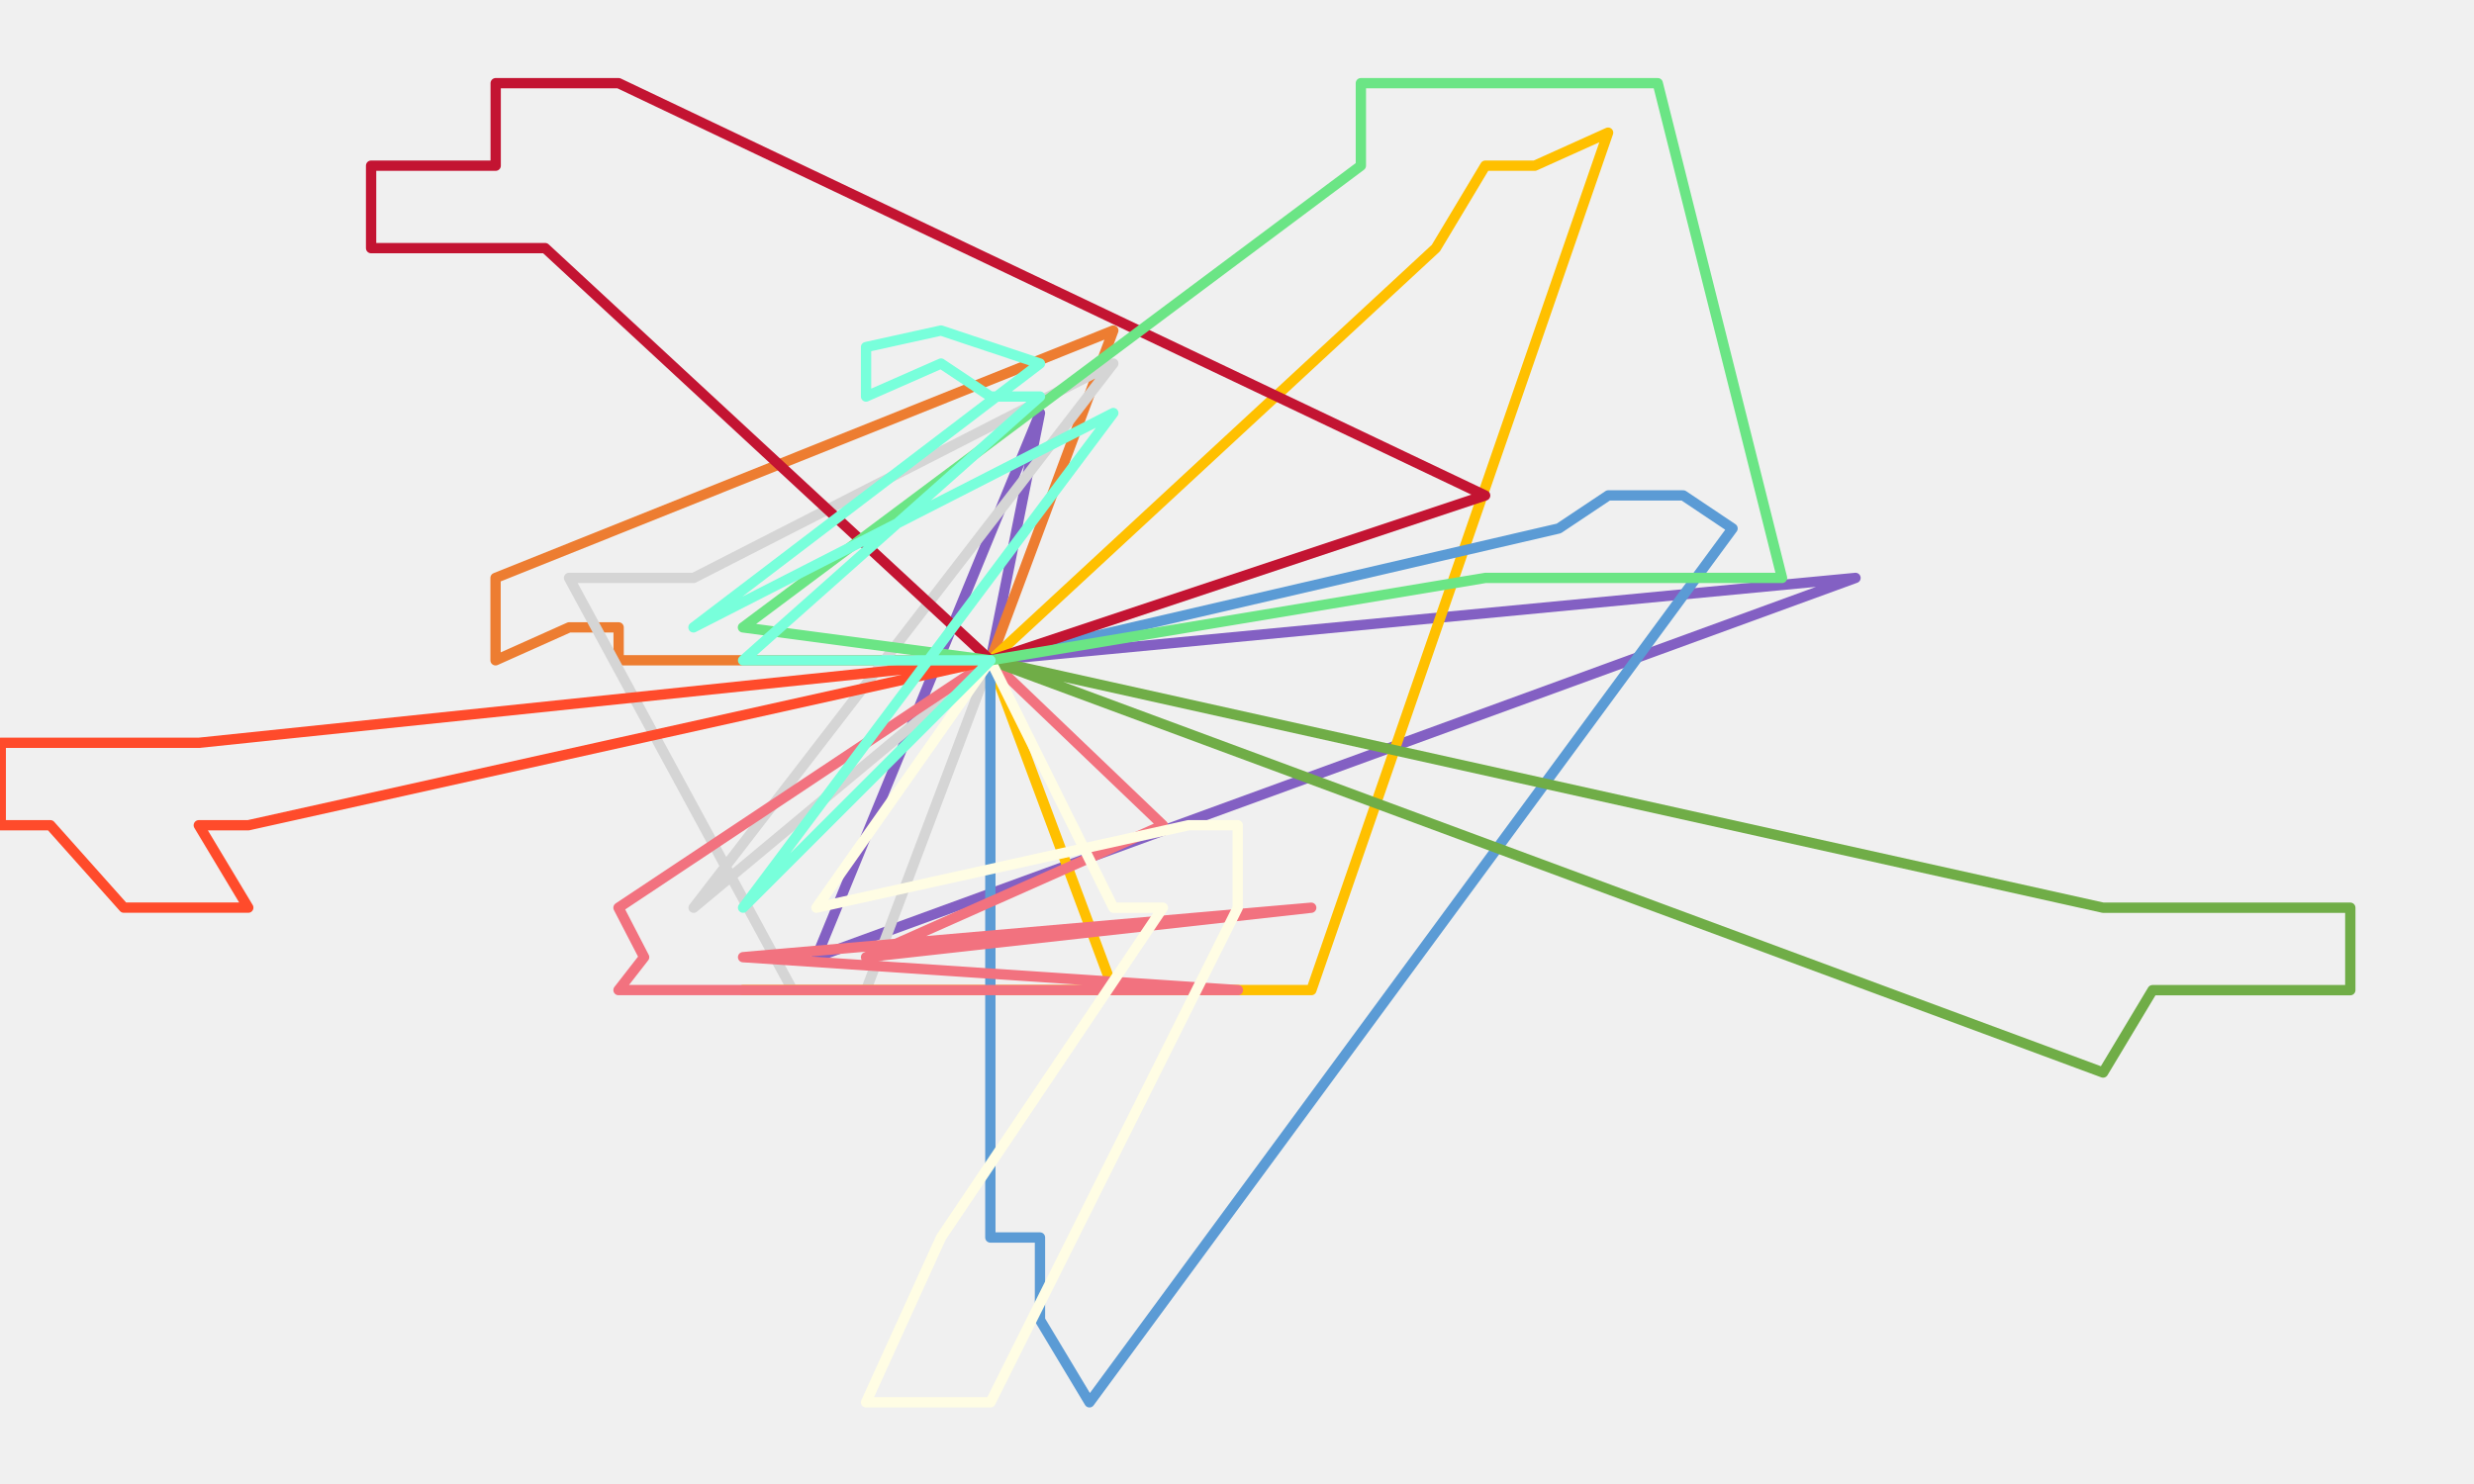
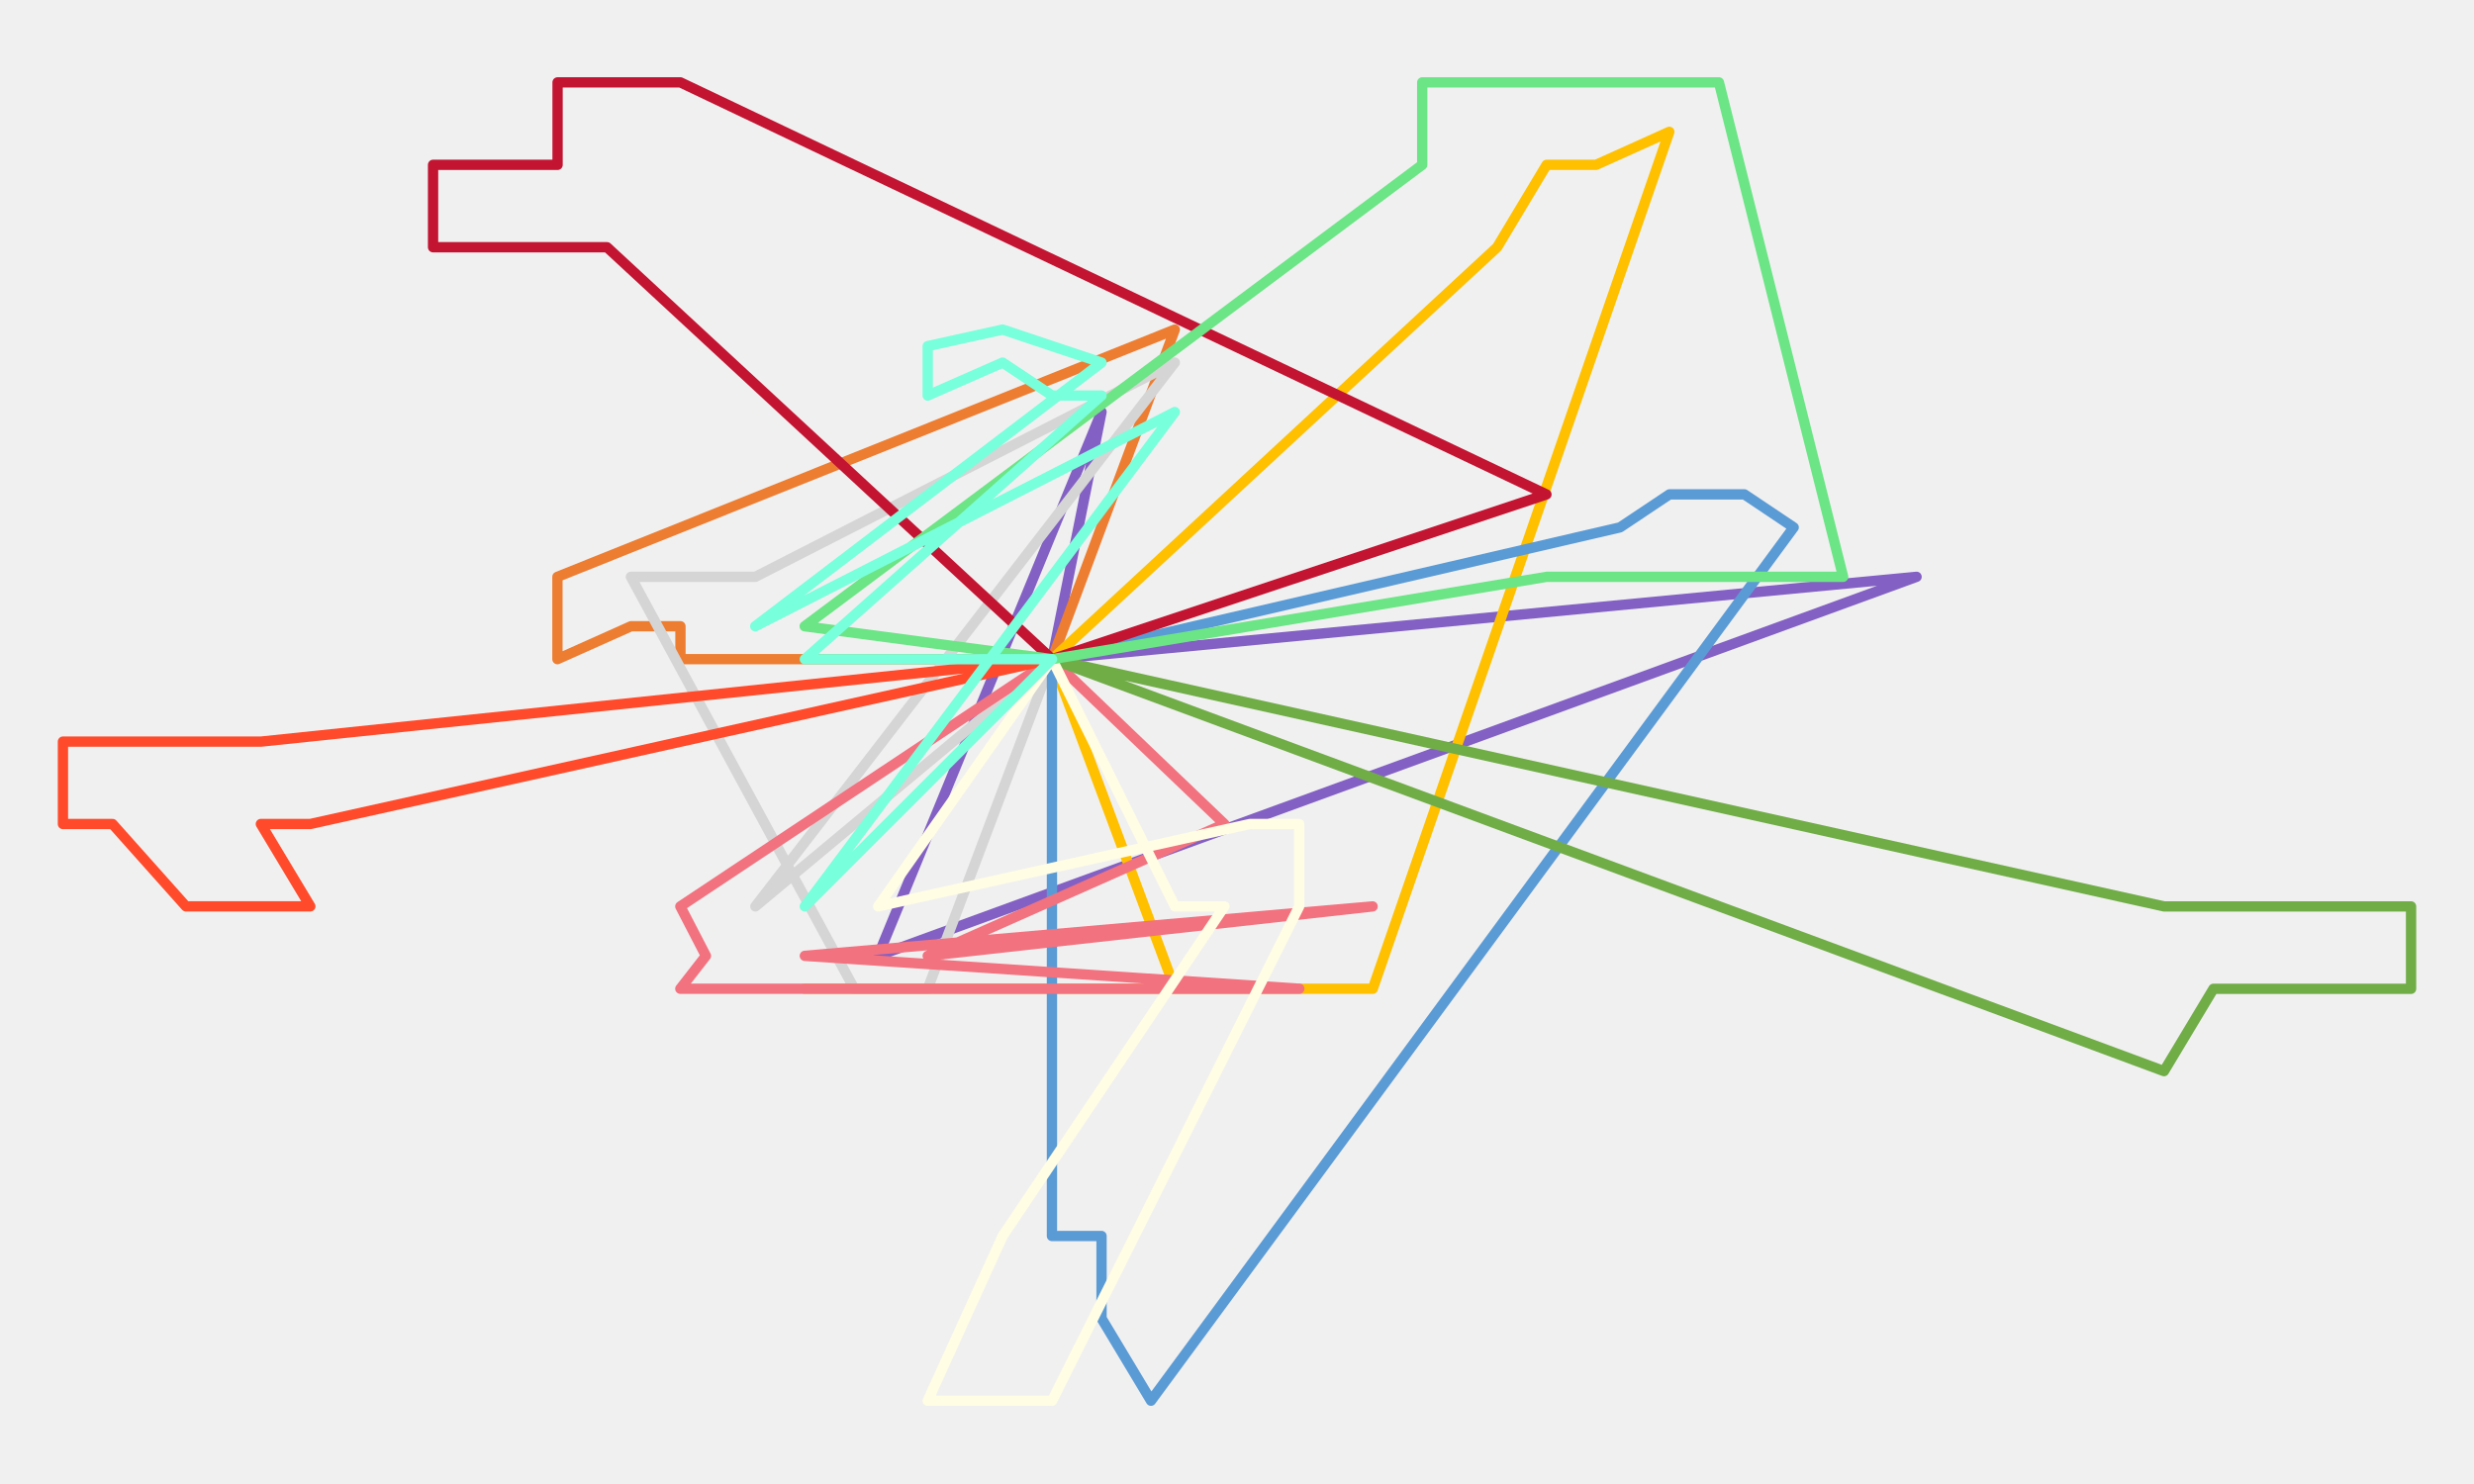
- <svg xmlns="http://www.w3.org/2000/svg" width="1650" height="990" xml:space="preserve" overflow="hidden">
+ <svg xmlns="http://www.w3.org/2000/svg" width="1651" height="990" fill="none">
+   <g clip-path="url(#clip0_622_27)">
+     <mask id="mask0_622_27" style="mask-type:luminance" maskUnits="userSpaceOnUse" x="0" y="0" width="1651" height="990">
+       <path d="M1650.5 0H0.5V990H1650.5V0Z" fill="white" />
+     </mask>
+     <g mask="url(#mask0_622_27)">
+       <path d="M702.1 440.04L735.1 275L586 638L1279 385.04L702.1 440.04Z" stroke="#8360C3" stroke-width="6.875" stroke-miterlimit="10" stroke-linecap="round" stroke-linejoin="round" />
+       <path d="M702.1 440H454.09V418.04H421.09L372 440V385.04L784 220L702.1 440Z" stroke="#ED7D31" stroke-width="6.875" stroke-miterlimit="10" stroke-linecap="round" stroke-linejoin="round" />
+       <path d="M702.1 440.04L619.1 660H570.1L421 385.04H454.09H504.09L784 242L504.09 605.05L702.1 440.04Z" stroke="#D5D5D5" stroke-width="6.875" stroke-miterlimit="10" stroke-linecap="round" stroke-linejoin="round" />
+       <path d="M702.1 440.04L999.11 165.032L1032.11 110.03H1065.11L1114 88L916.11 660H537H834.1H784.1L702.1 440.04Z" stroke="#FFC000" stroke-width="6.875" stroke-miterlimit="10" stroke-linecap="round" stroke-linejoin="round" />
+       <path d="M702 440.04V825.05H735.1V880.06L768.1 935L1197 352.04L1164.11 330H1114.11L1081.11 352.04L702 440.04Z" stroke="#5B9BD5" stroke-width="6.875" stroke-miterlimit="10" stroke-linecap="round" stroke-linejoin="round" />
+       <path d="M702.1 440L817.1 550.04L619.1 638.05L916 605.05L537.09 638.05L867.1 660H504.09H454L471.09 638.05L454 605.05L702.1 440Z" stroke="#F2727F" stroke-width="6.875" stroke-miterlimit="10" stroke-linecap="round" stroke-linejoin="round" />
+       <path d="M702.1 440L405.09 165.032H339.09H289V110.03H372.09V55H405.09H454.09L1032 330.04L702.1 440Z" stroke="#C31432" stroke-width="6.875" stroke-miterlimit="10" stroke-linecap="round" stroke-linejoin="round" />
+       <path d="M702 440L207.08 550.04H174.08L207.08 605H124.08L75.08 550.04H42V495.04H124.08H174.08L702 440Z" stroke="#FF4B2B" stroke-width="6.875" stroke-miterlimit="10" stroke-linecap="round" stroke-linejoin="round" />
+       <path d="M702 440L1444.12 605.05H1494.13H1527.13H1609V660.05H1560.13H1494.13H1477.12L1444.12 715L702 440Z" stroke="#70AD47" stroke-width="6.875" stroke-miterlimit="10" stroke-linecap="round" stroke-linejoin="round" />
+       <path d="M702.1 440L586 605.05L834.1 550.04H867V605.05L702.1 935H669.1H619.1L669.1 825.05L817.1 605.05H784.1L702.1 440Z" stroke="#FFFDE4" stroke-width="6.875" stroke-miterlimit="10" stroke-linecap="round" stroke-linejoin="round" />
+       <path d="M702.1 440L1032.11 385.04H1114.11H1131.11H1230L1147.11 55H1114.11H1032.11H949.11V110.03L537 418.04L702.1 440Z" stroke="#6BE585" stroke-width="6.875" stroke-miterlimit="10" stroke-linecap="round" stroke-linejoin="round" />
+       <path d="M702.1 440.04H537.09L735.1 264.03H702.1L669.1 242.03L619.1 264.03V231.03L669.1 220L702.1 231.03L735.1 242.03L504 418.04L784 275.04L537.09 605L702.1 440.04Z" stroke="#78FFDB" stroke-width="6.875" stroke-miterlimit="10" stroke-linecap="round" stroke-linejoin="round" />
+     </g>
+   </g>
  <defs>
-     <clipPath id="clip0">
-       <rect x="2368" y="796" width="1650" height="990" />
+     <clipPath id="clip0_622_27">
+       <rect width="1650" height="990" fill="white" transform="translate(0.5)" />
    </clipPath>
  </defs>
-   <g clip-path="url(#clip0)" transform="translate(-2368 -796)">
-     <g>
-       <path d="M3028.6 1236.54 3061.6 1071.5 2912.5 1434.5 3605.5 1181.54 3028.6 1236.54" stroke="#8360C3" stroke-width="6.875" stroke-linecap="round" stroke-linejoin="round" stroke-miterlimit="10" fill="none" />
-     </g>
-     <g>
-       <path d="M3028.6 1236.5 2780.59 1236.5 2780.59 1214.54 2747.59 1214.54 2698.5 1236.5 2698.5 1181.54 3110.5 1016.5 3028.6 1236.5" stroke="#ED7D31" stroke-width="6.875" stroke-linecap="round" stroke-linejoin="round" stroke-miterlimit="10" fill="none" />
-     </g>
-     <g>
-       <path d="M3028.6 1236.54 2945.6 1456.5 2896.6 1456.5 2747.5 1181.54 2780.59 1181.54 2830.59 1181.54 3110.5 1038.5 2830.59 1401.55 3028.6 1236.54" stroke="#D5D5D5" stroke-width="6.875" stroke-linecap="round" stroke-linejoin="round" stroke-miterlimit="10" fill="none" />
-     </g>
-     <g>
-       <path d="M3028.6 1236.54 3325.61 961.532 3358.61 906.53 3391.61 906.53 3440.5 884.5 3242.61 1456.5 2863.5 1456.5 3160.6 1456.5 3110.6 1456.5 3028.6 1236.54" stroke="#FFC000" stroke-width="6.875" stroke-linecap="round" stroke-linejoin="round" stroke-miterlimit="10" fill="none" />
-     </g>
-     <g>
-       <path d="M3028.5 1236.54 3028.5 1621.55 3061.6 1621.55 3061.6 1676.56 3094.6 1731.5 3523.5 1148.54 3490.61 1126.5 3440.61 1126.5 3407.61 1148.54 3028.5 1236.54" stroke="#5B9BD5" stroke-width="6.875" stroke-linecap="round" stroke-linejoin="round" stroke-miterlimit="10" fill="none" />
-     </g>
-     <g>
-       <path d="M3028.6 1236.5 3143.6 1346.54 2945.6 1434.55 3242.5 1401.55 2863.59 1434.55 3193.6 1456.5 2830.59 1456.5 2780.5 1456.5 2797.59 1434.55 2780.5 1401.55 3028.6 1236.5" stroke="#F2727F" stroke-width="6.875" stroke-linecap="round" stroke-linejoin="round" stroke-miterlimit="10" fill="none" />
-     </g>
-     <g>
-       <path d="M3028.6 1236.5 2731.59 961.532 2665.59 961.532 2615.5 961.532 2615.5 906.53 2698.59 906.53 2698.59 851.5 2731.59 851.5 2780.59 851.5 3358.5 1126.54 3028.6 1236.5" stroke="#C31432" stroke-width="6.875" stroke-linecap="round" stroke-linejoin="round" stroke-miterlimit="10" fill="none" />
-     </g>
-     <g>
-       <path d="M3028.5 1236.5 2533.58 1346.54 2500.58 1346.54 2533.58 1401.5 2450.58 1401.5 2401.58 1346.54 2368.5 1346.54 2368.5 1291.54 2450.58 1291.54 2500.58 1291.54 3028.5 1236.5" stroke="#FF4B2B" stroke-width="6.875" stroke-linecap="round" stroke-linejoin="round" stroke-miterlimit="10" fill="none" />
-     </g>
-     <g>
-       <path d="M3028.5 1236.5 3770.62 1401.55 3820.63 1401.55 3853.63 1401.55 3935.5 1401.55 3935.5 1456.55 3886.63 1456.55 3820.63 1456.55 3803.62 1456.55 3770.62 1511.5 3028.5 1236.5" stroke="#70AD47" stroke-width="6.875" stroke-linecap="round" stroke-linejoin="round" stroke-miterlimit="10" fill="none" />
-     </g>
-     <g>
-       <path d="M3028.6 1236.5 2912.5 1401.55 3160.6 1346.54 3193.5 1346.54 3193.5 1401.55 3028.6 1731.5 2995.6 1731.5 2945.6 1731.5 2995.6 1621.55 3143.6 1401.55 3110.6 1401.55 3028.6 1236.5" stroke="#FFFDE4" stroke-width="6.875" stroke-linecap="round" stroke-linejoin="round" stroke-miterlimit="10" fill="none" />
-     </g>
-     <g>
-       <path d="M3028.6 1236.5 3358.61 1181.54 3440.61 1181.54 3457.61 1181.54 3556.5 1181.54 3473.61 851.5 3440.61 851.5 3358.61 851.5 3275.61 851.5 3275.61 906.53 2863.5 1214.54 3028.6 1236.5" stroke="#6BE585" stroke-width="6.875" stroke-linecap="round" stroke-linejoin="round" stroke-miterlimit="10" fill="none" />
-     </g>
-     <g>
-       <path d="M3028.6 1236.54 2863.59 1236.54 3061.6 1060.53 3028.6 1060.53 2995.6 1038.53 2945.6 1060.53 2945.6 1027.53 2995.6 1016.5 3028.6 1027.53 3061.6 1038.53 2830.5 1214.54 3110.5 1071.54 2863.59 1401.5 3028.6 1236.54" stroke="#78FFDB" stroke-width="6.875" stroke-linecap="round" stroke-linejoin="round" stroke-miterlimit="10" fill="none" />
-     </g>
-   </g>
</svg>
